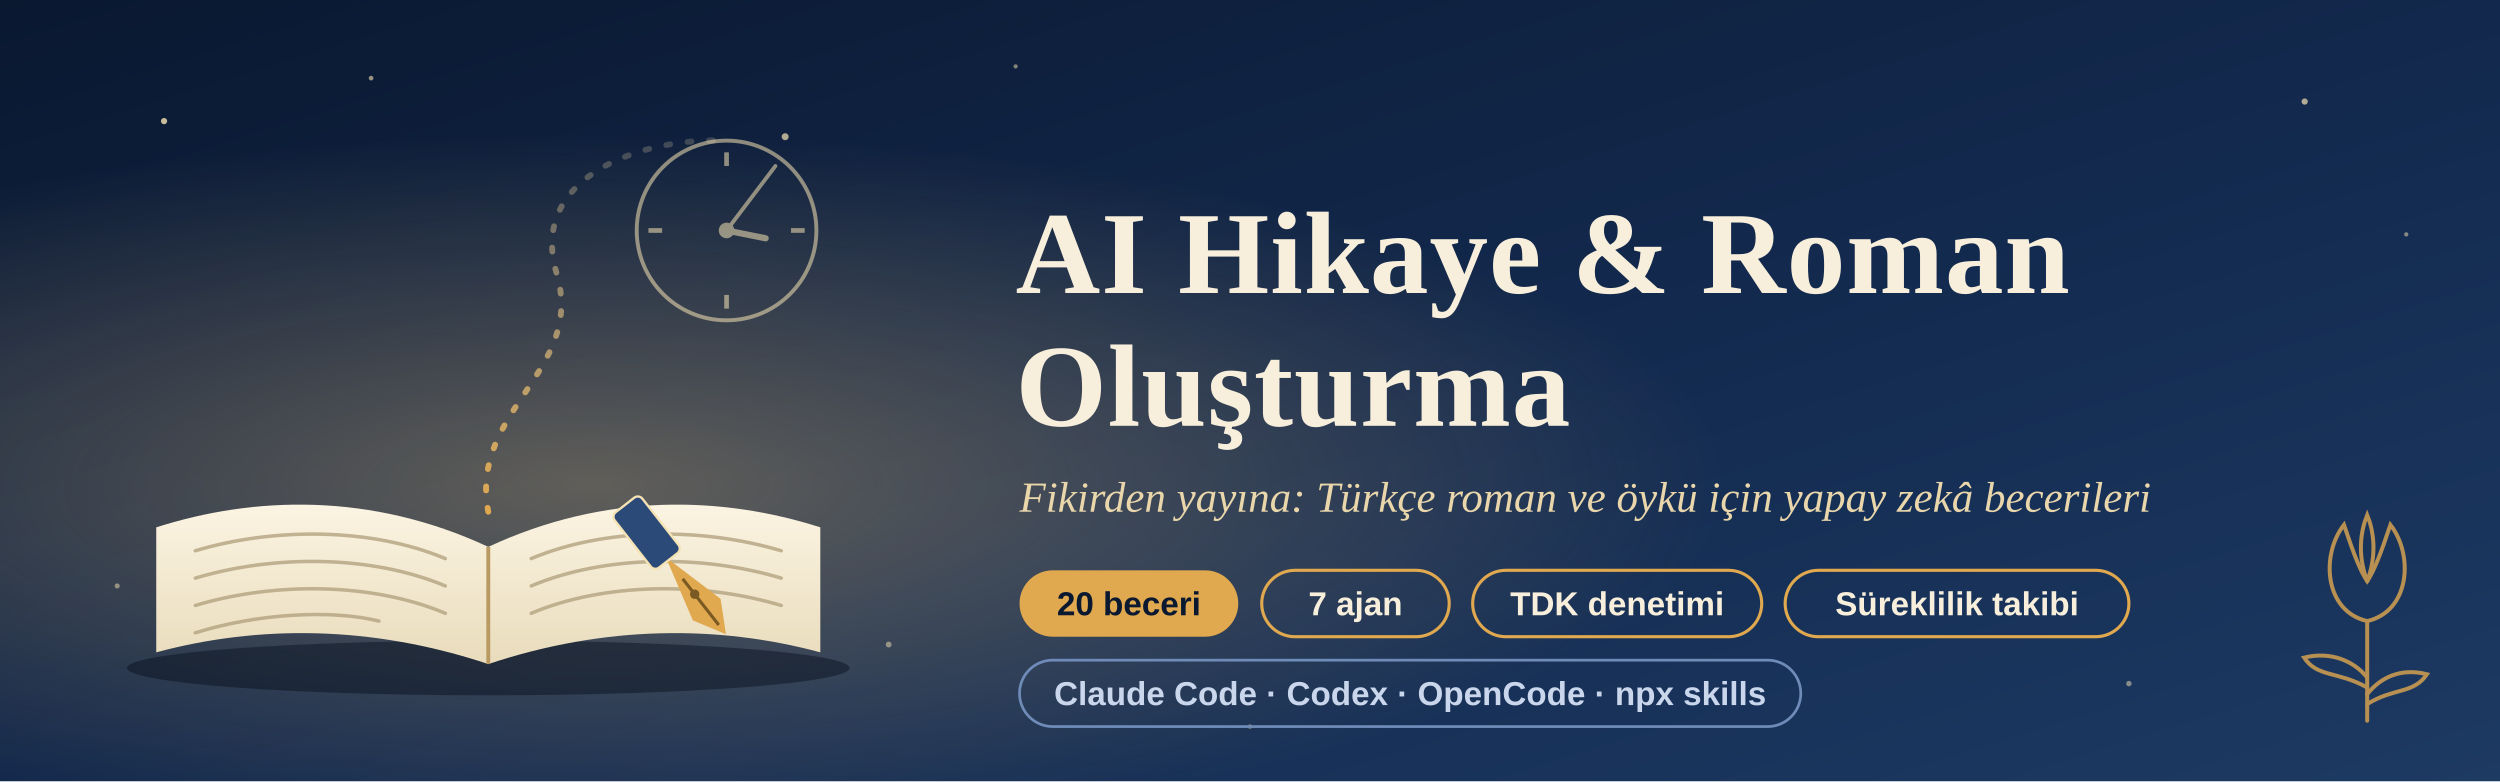
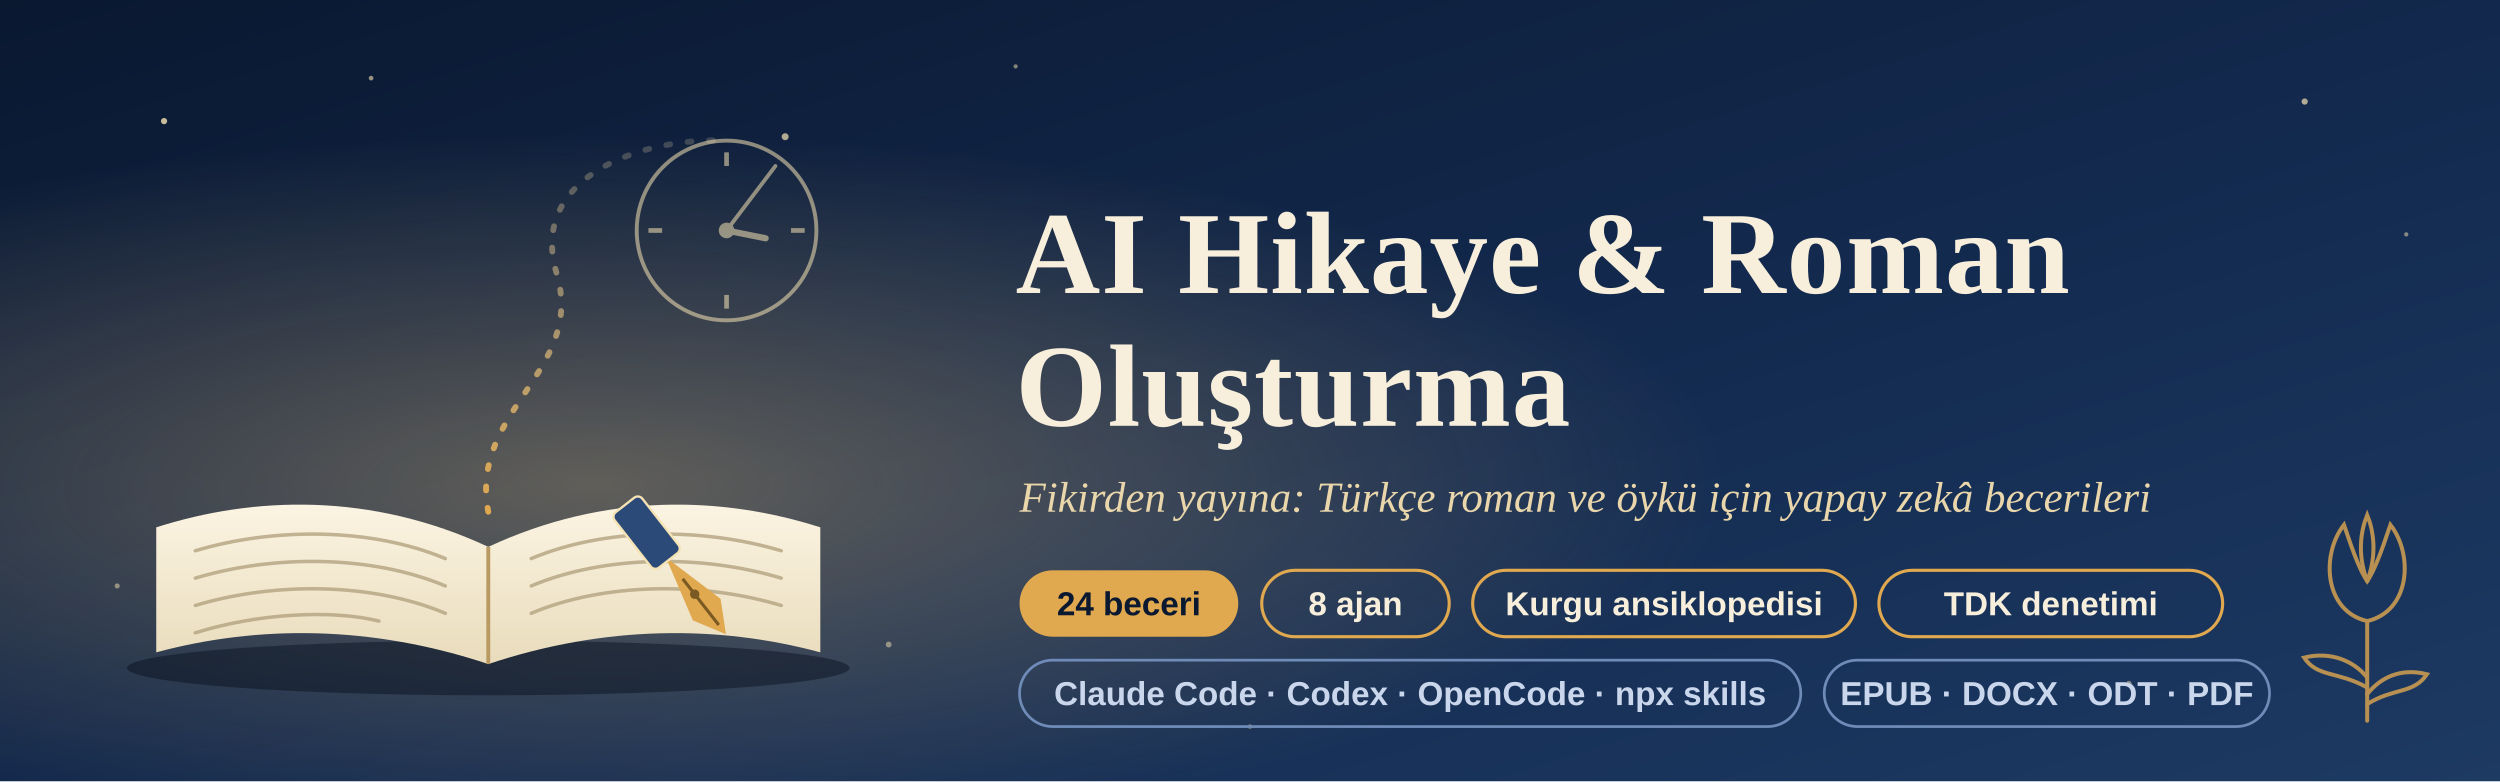
<svg xmlns="http://www.w3.org/2000/svg" width="1280" height="400" viewBox="0 0 1280 400" role="img" aria-labelledby="baslik aciklama">
  <defs>
    <linearGradient id="gok" x1="0" y1="0" x2="1" y2="1">
      <stop offset="0" stop-color="#0a1830" />
      <stop offset="0.55" stop-color="#132a4f" />
      <stop offset="1" stop-color="#1d3a63" />
    </linearGradient>
    <radialGradient id="isik" cx="0.24" cy="0.62" r="0.45">
      <stop offset="0" stop-color="#f3c77a" stop-opacity="0.35" />
      <stop offset="1" stop-color="#f3c77a" stop-opacity="0" />
    </radialGradient>
    <linearGradient id="sayfa" x1="0" y1="0" x2="0" y2="1">
      <stop offset="0" stop-color="#fbf4e2" />
      <stop offset="1" stop-color="#e9dcbc" />
    </linearGradient>
    <linearGradient id="murekkep" x1="0" y1="1" x2="0" y2="0">
      <stop offset="0" stop-color="#e0a84f" />
      <stop offset="1" stop-color="#f6e3b4" stop-opacity="0.2" />
    </linearGradient>
  </defs>
  <rect width="1280" height="400" fill="url(#gok)" />
  <rect width="1280" height="400" fill="url(#isik)" />
  <g fill="#f6e3b4">
    <circle cx="84" cy="62" r="1.6" opacity=".8" />
    <circle cx="190" cy="40" r="1.2" opacity=".6" />
    <circle cx="402" cy="70" r="1.8" opacity=".7" />
    <circle cx="520" cy="34" r="1.1" opacity=".5" />
    <circle cx="1180" cy="52" r="1.6" opacity=".7" />
    <circle cx="1232" cy="120" r="1.1" opacity=".5" />
    <circle cx="1090" cy="350" r="1.4" opacity=".5" />
    <circle cx="640" cy="372" r="1.2" opacity=".4" />
    <circle cx="60" cy="300" r="1.3" opacity=".5" />
    <circle cx="455" cy="330" r="1.5" opacity=".5" />
  </g>
  <g transform="translate(372 118)" opacity=".55" fill="none" stroke="#f6e3b4" stroke-width="2">
    <circle r="46" />
    <g stroke-width="2.4">
      <line x1="0" y1="-40" x2="0" y2="-33" />
      <line x1="40" y1="0" x2="33" y2="0" />
      <line x1="0" y1="40" x2="0" y2="33" />
      <line x1="-40" y1="0" x2="-33" y2="0" />
    </g>
    <line x1="0" y1="0" x2="20" y2="4" stroke-width="3.2" stroke-linecap="round" />
    <line x1="0" y1="0" x2="25" y2="-33" stroke-width="2" stroke-linecap="round" />
    <circle r="3" fill="#f6e3b4" />
  </g>
  <path d="M250 262 C 240 210, 300 190, 285 140 S 330 70, 372 72" fill="none" stroke="url(#murekkep)" stroke-width="3" stroke-linecap="round" stroke-dasharray="2 9" />
  <g transform="translate(250 300)">
    <ellipse cx="0" cy="42" rx="185" ry="14" fill="#050d1b" opacity=".45" />
    <path d="M0 -20 C -60 -48, -120 -46, -170 -30 L -170 34 C -118 20, -60 20, 0 40 Z" fill="url(#sayfa)" />
    <path d="M0 -20 C 60 -48, 120 -46, 170 -30 L 170 34 C 118 20, 60 20, 0 40 Z" fill="url(#sayfa)" />
    <path d="M0 -20 L 0 40" stroke="#b99a62" stroke-width="2" />
    <g fill="none" stroke="#b3a27f" stroke-width="1.8" stroke-linecap="round" opacity=".8">
      <path d="M-150 -18 C -110 -30, -60 -30, -22 -14" />
      <path d="M-150 -4 C -110 -16, -60 -16, -22 0" />
      <path d="M-150 10 C -110 -2, -60 -2, -22 14" />
      <path d="M-150 24 C -118 14, -80 12, -56 18" />
      <path d="M22 -14 C 60 -30, 110 -30, 150 -18" />
      <path d="M22 0 C 60 -16, 110 -16, 150 -4" />
      <path d="M22 14 C 60 -2, 110 -2, 150 10" />
    </g>
    <g transform="translate(118 20) rotate(-38)">
      <path d="M0 -44 L 9 -10 L 0 6 L -9 -10 Z" fill="#e0a84f" />
      <line x1="0" y1="-30" x2="0" y2="0" stroke="#7a5a22" stroke-width="1.6" />
      <circle cx="0" cy="-20" r="2.4" fill="#7a5a22" />
      <rect x="-9" y="-78" width="18" height="36" rx="3" fill="#2b4a78" stroke="#f6e3b4" stroke-width="1.2" />
    </g>
  </g>
  <g transform="translate(1212 318) scale(.85)" fill="none" stroke="#e0a84f" stroke-width="2.4" stroke-linecap="round" opacity=".8">
    <path d="M0 60 L 0 0" />
    <path d="M0 0 C -26 -6, -28 -40, -14 -58 C -8 -40, -4 -30, 0 -24 C 4 -30, 8 -40, 14 -58 C 28 -40, 26 -6, 0 0 Z" />
    <path d="M0 -24 C -6 -40, -4 -54, 0 -64 C 4 -54, 6 -40, 0 -24" />
    <path d="M0 40 C -18 30, -30 34, -38 22 C -22 18, -8 24, 0 34" />
    <path d="M0 50 C 16 40, 28 44, 36 32 C 20 28, 8 34, 0 44" />
  </g>
  <g font-family="Georgia, 'Times New Roman', 'DejaVu Serif', serif" fill="#f7eedb">
    <text x="520" y="150" font-size="60" font-weight="700" letter-spacing=".5">AI Hikaye &amp; Roman</text>
    <text x="520" y="218" font-size="60" font-weight="700" letter-spacing=".5">Oluşturma</text>
    <text x="522" y="262" font-size="22" font-style="italic" fill="#e9d6ab">Fikirden yayına: Türkçe roman ve öykü için yapay zekâ becerileri</text>
  </g>
  <g font-family="'Segoe UI', 'Helvetica Neue', Arial, 'DejaVu Sans', sans-serif" font-size="17" font-weight="600">
    <g transform="translate(522 292)">
      <rect width="112" height="34" rx="17" fill="#e0a84f" />
-       <text x="56" y="23" text-anchor="middle" fill="#0a1830">20 beceri</text>
+       <text x="56" y="23" text-anchor="middle" fill="#0a1830">24 beceri</text>
    </g>
    <g transform="translate(646 292)">
      <rect width="96" height="34" rx="17" fill="none" stroke="#e0a84f" stroke-width="1.6" />
-       <text x="48" y="23" text-anchor="middle" fill="#f7eedb">7 ajan</text>
+       <text x="48" y="23" text-anchor="middle" fill="#f7eedb">8 ajan</text>
    </g>
    <g transform="translate(754 292)">
-       <rect width="148" height="34" rx="17" fill="none" stroke="#e0a84f" stroke-width="1.6" />
-       <text x="74" y="23" text-anchor="middle" fill="#f7eedb">TDK denetimi</text>
+       <rect width="196" height="34" rx="17" fill="none" stroke="#e0a84f" stroke-width="1.6" />
+       <text x="98" y="23" text-anchor="middle" fill="#f7eedb">Kurgu ansiklopedisi</text>
    </g>
-     <g transform="translate(914 292)">
+     <g transform="translate(962 292)">
      <rect width="176" height="34" rx="17" fill="none" stroke="#e0a84f" stroke-width="1.6" />
-       <text x="88" y="23" text-anchor="middle" fill="#f7eedb">Süreklilik takibi</text>
+       <text x="88" y="23" text-anchor="middle" fill="#f7eedb">TDK denetimi</text>
    </g>
    <g transform="translate(522 338)">
      <rect width="400" height="34" rx="17" fill="none" stroke="#6f8bb8" stroke-width="1.4" />
      <text x="200" y="23" text-anchor="middle" fill="#c9d6ec">Claude Code · Codex · OpenCode · npx skills</text>
    </g>
+     <g transform="translate(934 338)">
+       <rect width="228" height="34" rx="17" fill="none" stroke="#6f8bb8" stroke-width="1.4" />
+       <text x="114" y="23" text-anchor="middle" fill="#c9d6ec">EPUB · DOCX · ODT · PDF</text>
+     </g>
  </g>
</svg>
